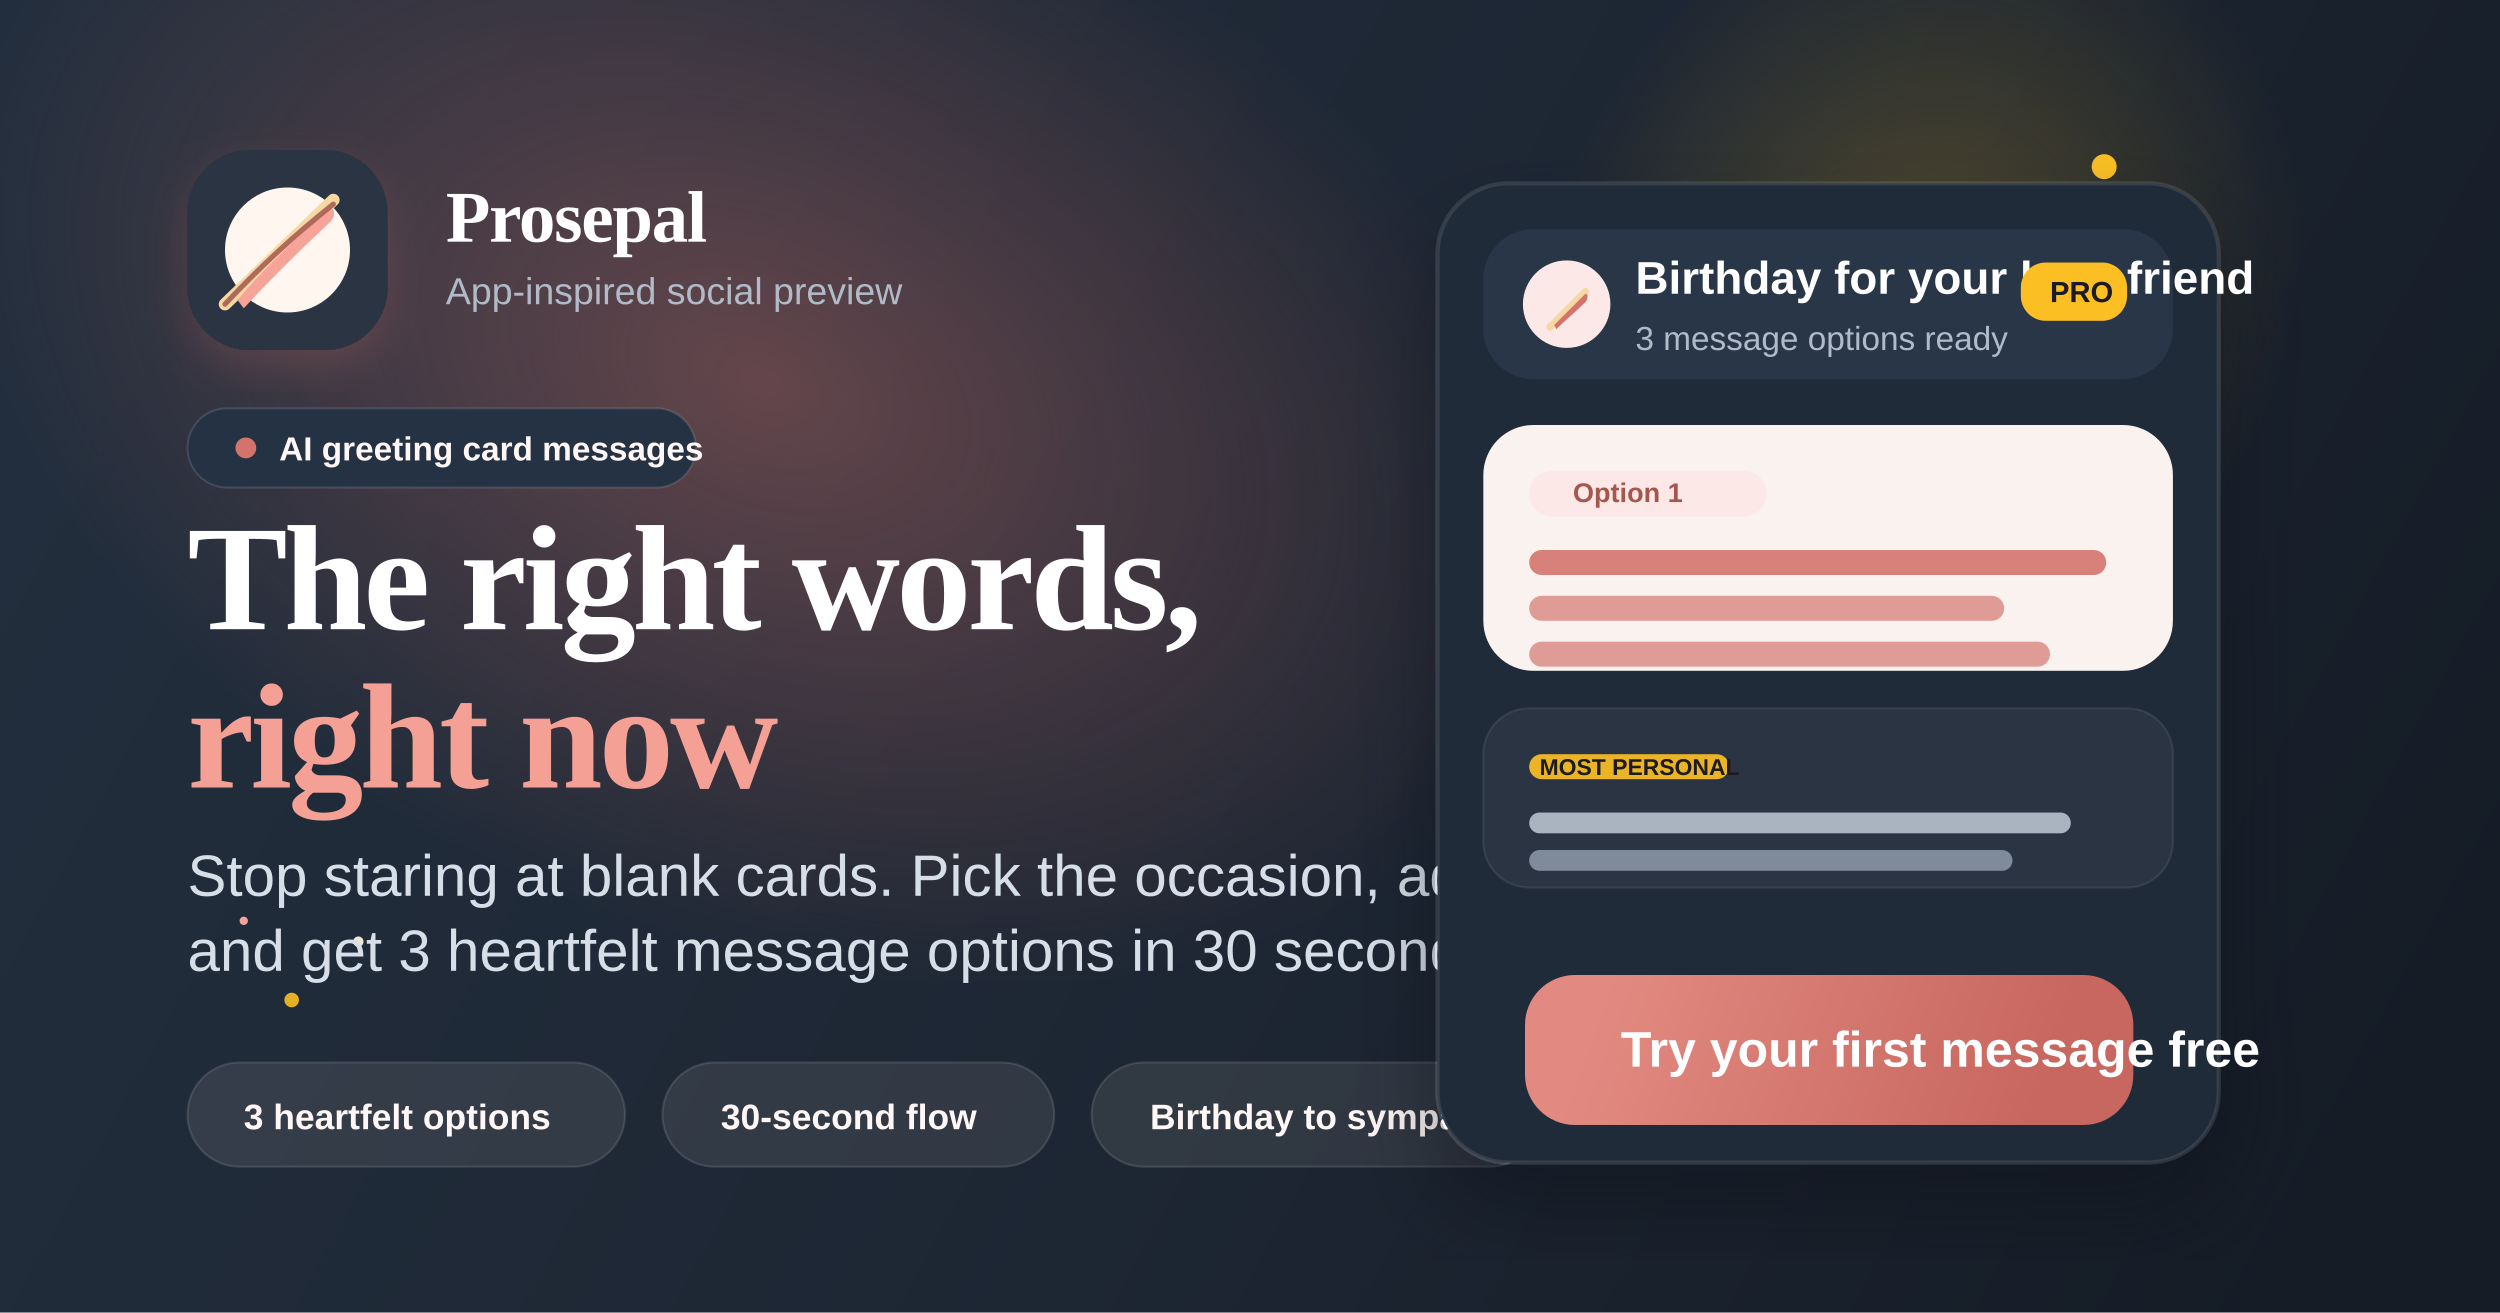
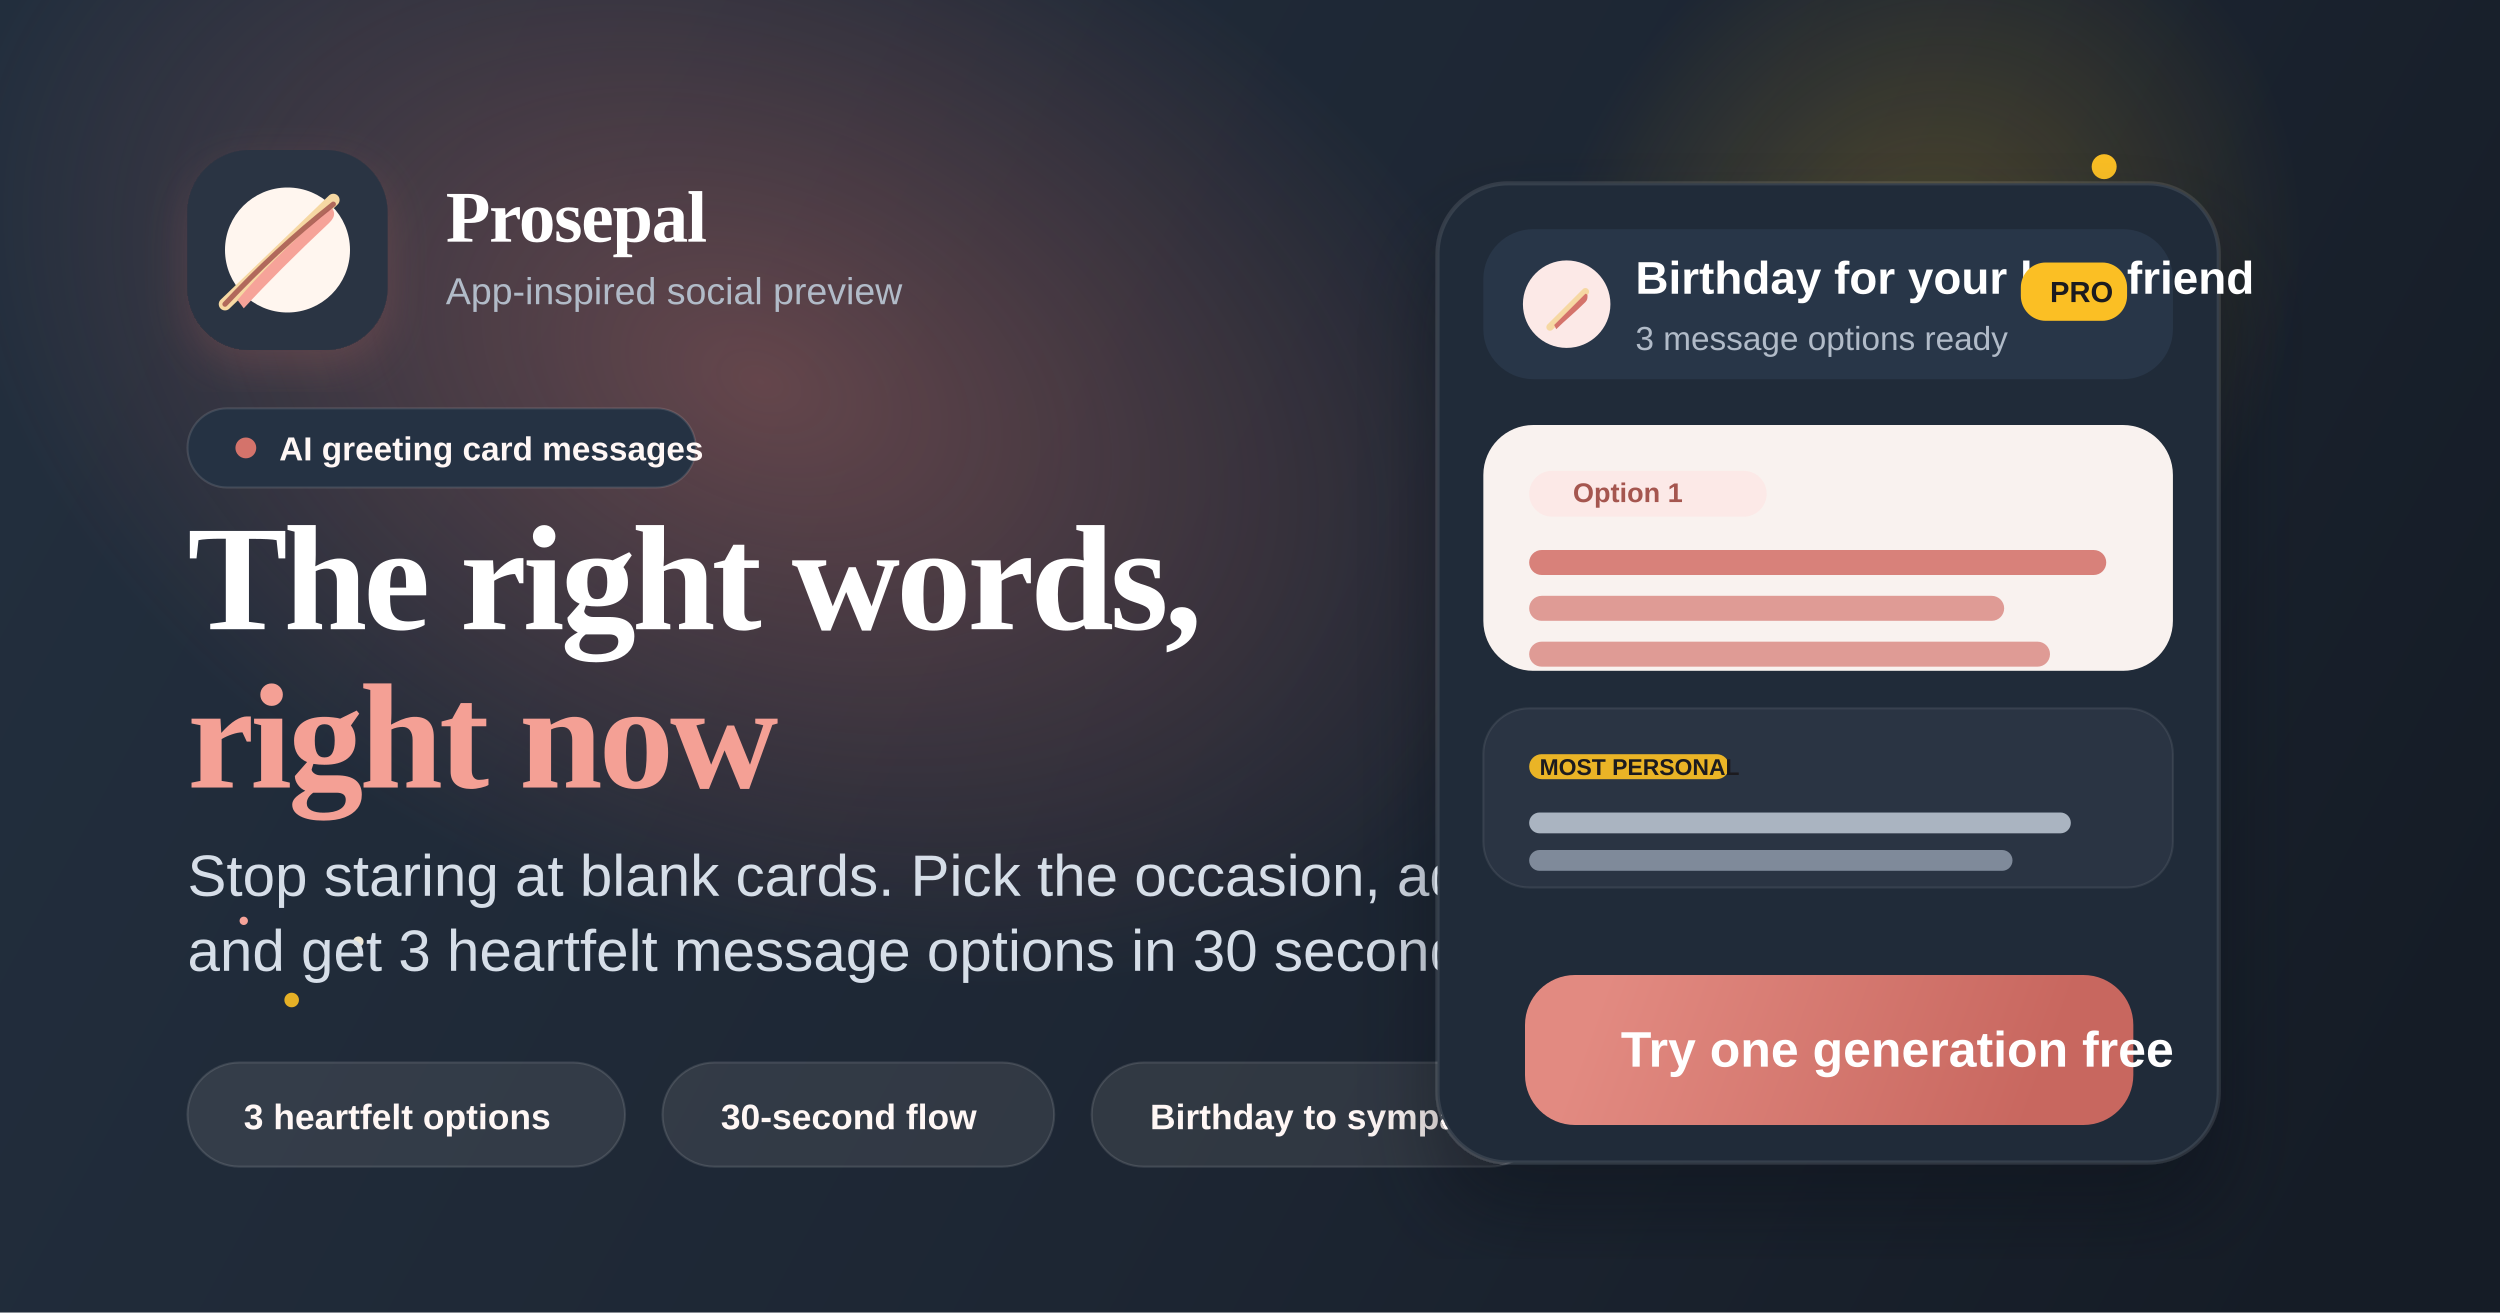
<svg xmlns="http://www.w3.org/2000/svg" width="1200" height="630" viewBox="0 0 1200 630" fill="none">
  <defs>
    <linearGradient id="bgGradient" x1="96" y1="48" x2="1110" y2="602" gradientUnits="userSpaceOnUse">
      <stop offset="0" stop-color="#222E3D" />
      <stop offset="0.55" stop-color="#1D2633" />
      <stop offset="1" stop-color="#151C26" />
    </linearGradient>
    <radialGradient id="coralGlow" cx="0" cy="0" r="1" gradientUnits="userSpaceOnUse" gradientTransform="translate(366 184) rotate(22.8) scale(402 266)">
      <stop stop-color="#D4736B" stop-opacity="0.38" />
      <stop offset="1" stop-color="#D4736B" stop-opacity="0" />
    </radialGradient>
    <radialGradient id="goldGlow" cx="0" cy="0" r="1" gradientUnits="userSpaceOnUse" gradientTransform="translate(921 138) rotate(120.2) scale(203 176)">
      <stop stop-color="#FBBF24" stop-opacity="0.24" />
      <stop offset="1" stop-color="#FBBF24" stop-opacity="0" />
    </radialGradient>
    <linearGradient id="coralGradient" x1="174" y1="148" x2="552" y2="425" gradientUnits="userSpaceOnUse">
      <stop stop-color="#F6A399" />
      <stop offset="1" stop-color="#D4736B" />
    </linearGradient>
    <linearGradient id="buttonGradient" x1="756" y1="511" x2="956" y2="584" gradientUnits="userSpaceOnUse">
      <stop stop-color="#E28A81" />
      <stop offset="1" stop-color="#C8675F" />
    </linearGradient>
    <filter id="panelShadow" x="650" y="64" width="455" height="540" filterUnits="userSpaceOnUse" color-interpolation-filters="sRGB">
      <feFlood flood-opacity="0" result="BackgroundImageFix" />
      <feColorMatrix in="SourceAlpha" type="matrix" values="0 0 0 0 0 0 0 0 0 0 0 0 0 0 0 0 0 0 127 0" result="hardAlpha" />
      <feOffset dy="24" />
      <feGaussianBlur stdDeviation="20" />
      <feComposite in2="hardAlpha" operator="out" />
      <feColorMatrix type="matrix" values="0 0 0 0 0.039 0 0 0 0 0.059 0 0 0 0 0.09 0 0 0 0.42 0" />
      <feBlend mode="normal" in2="BackgroundImageFix" result="effect1_dropShadow_og" />
      <feBlend mode="normal" in="SourceGraphic" in2="effect1_dropShadow_og" result="shape" />
    </filter>
    <filter id="softShadow" x="70" y="52" width="136" height="136" filterUnits="userSpaceOnUse" color-interpolation-filters="sRGB">
      <feFlood flood-opacity="0" result="BackgroundImageFix" />
      <feColorMatrix in="SourceAlpha" type="matrix" values="0 0 0 0 0 0 0 0 0 0 0 0 0 0 0 0 0 0 127 0" result="hardAlpha" />
      <feOffset dy="8" />
      <feGaussianBlur stdDeviation="10" />
      <feComposite in2="hardAlpha" operator="out" />
      <feColorMatrix type="matrix" values="0 0 0 0 0.831 0 0 0 0 0.451 0 0 0 0 0.42 0 0 0 0.2 0" />
      <feBlend mode="normal" in2="BackgroundImageFix" result="effect1_dropShadow_og" />
      <feBlend mode="normal" in="SourceGraphic" in2="effect1_dropShadow_og" result="shape" />
    </filter>
  </defs>
  <rect width="1200" height="630" rx="0" fill="url(#bgGradient)" />
  <rect width="1200" height="630" fill="url(#coralGlow)" />
  <rect width="1200" height="630" fill="url(#goldGlow)" />
  <circle cx="1010" cy="80" r="6" fill="#FBBF24" />
  <circle cx="1030" cy="110" r="3" fill="#FFF7E2" fill-opacity="0.92" />
  <circle cx="962" cy="124" r="2.5" fill="#F6A399" />
  <circle cx="140" cy="480" r="3.5" fill="#FBBF24" fill-opacity="0.9" />
  <circle cx="172" cy="452" r="2.5" fill="#FFF7E2" fill-opacity="0.92" />
  <circle cx="117" cy="442" r="2" fill="#F6A399" />
  <g filter="url(#softShadow)">
    <rect x="90" y="72" width="96" height="96" rx="30" fill="#2A3443" />
    <circle cx="138" cy="120" r="30" fill="#FFF6EF" />
    <path d="M108 146L160 96" stroke="#F6D8A3" stroke-width="6" stroke-linecap="round" />
    <path d="M114 144C124 132 139 117 157 101C158 100 160 100 160 101C161 103 160 105 158 107C142 122 128 136 117 148L114 144Z" fill="url(#coralGradient)" />
    <path d="M108 146C124 129 141 113 160 98" stroke="#A5564F" stroke-width="2.5" stroke-linecap="round" stroke-opacity="0.85" />
  </g>
  <text x="214" y="116" fill="#FFFFFF" font-family="Georgia, 'Times New Roman', serif" font-size="35" font-weight="700" letter-spacing="-0.6">Prosepal</text>
  <text x="214" y="146" fill="#B1BBC8" font-family="'Helvetica Neue', Arial, sans-serif" font-size="18" font-weight="500">App-inspired social preview</text>
  <rect x="90" y="196" width="244" height="38" rx="19" fill="#253243" stroke="#FFFFFF" stroke-opacity="0.12" />
  <circle cx="118" cy="215" r="5" fill="#D4736B" />
  <text x="134" y="221" fill="#FFF7F5" font-family="'Helvetica Neue', Arial, sans-serif" font-size="16" font-weight="600">AI greeting card messages</text>
  <text x="90" y="302" fill="#FFFFFF" font-family="Georgia, 'Times New Roman', serif" font-size="72" font-weight="700" letter-spacing="-1.8">The right words,</text>
  <text x="90" y="378" fill="#F4A095" font-family="Georgia, 'Times New Roman', serif" font-size="72" font-weight="700" letter-spacing="-1.8">right now</text>
  <text x="90" y="430" fill="#D6DEE8" font-family="'Helvetica Neue', Arial, sans-serif" font-size="28" font-weight="500">Stop staring at blank cards. Pick the occasion, add a personal touch,</text>
  <text x="90" y="466" fill="#D6DEE8" font-family="'Helvetica Neue', Arial, sans-serif" font-size="28" font-weight="500">and get 3 heartfelt message options in 30 seconds.</text>
  <rect x="90" y="510" width="210" height="50" rx="25" fill="#FFF4EB" fill-opacity="0.09" stroke="#FFFFFF" stroke-opacity="0.12" />
  <text x="117" y="542" fill="#FFF7F5" font-family="'Helvetica Neue', Arial, sans-serif" font-size="17" font-weight="600">3 heartfelt options</text>
  <rect x="318" y="510" width="188" height="50" rx="25" fill="#FFF4EB" fill-opacity="0.09" stroke="#FFFFFF" stroke-opacity="0.12" />
  <text x="346" y="542" fill="#FFF7F5" font-family="'Helvetica Neue', Arial, sans-serif" font-size="17" font-weight="600">30-second flow</text>
  <rect x="524" y="510" width="216" height="50" rx="25" fill="#FFF4EB" fill-opacity="0.09" stroke="#FFFFFF" stroke-opacity="0.12" />
  <text x="552" y="542" fill="#FFF7F5" font-family="'Helvetica Neue', Arial, sans-serif" font-size="17" font-weight="600">Birthday to sympathy</text>
  <g filter="url(#panelShadow)">
    <rect x="690" y="88" width="375" height="470" rx="34" fill="#202B39" stroke="#FFFFFF" stroke-opacity="0.1" stroke-width="2" />
    <rect x="712" y="110" width="331" height="72" rx="24" fill="#283648" />
    <circle cx="752" cy="146" r="21" fill="#FCE9E7" />
    <path d="M744 157L761 140" stroke="#F6D8A3" stroke-width="3.5" stroke-linecap="round" />
    <path d="M746 156C750 152 755 147 761 141C761 141 762 141 762 142C762 143 762 144 761 145C756 150 751 154 747 158L746 156Z" fill="#D4736B" />
    <text x="785" y="141" fill="#FFFFFF" font-family="'Helvetica Neue', Arial, sans-serif" font-size="22" font-weight="700">Birthday for your best friend</text>
    <text x="785" y="168" fill="#B1BBC8" font-family="'Helvetica Neue', Arial, sans-serif" font-size="16" font-weight="500">3 message options ready</text>
    <rect x="970" y="126" width="51" height="28" rx="12" fill="#FBBF24" />
    <text x="984" y="145" fill="#1C1B1F" font-family="'Helvetica Neue', Arial, sans-serif" font-size="14" font-weight="800">PRO</text>
    <rect x="712" y="204" width="331" height="118" rx="24" fill="#FFF8F4" fill-opacity="0.97" />
    <rect x="734" y="226" width="114" height="22" rx="11" fill="#FCE9E7" />
    <text x="755" y="241" fill="#A5564F" font-family="'Helvetica Neue', Arial, sans-serif" font-size="13" font-weight="700">Option 1</text>
    <rect x="734" y="264" width="277" height="12" rx="6" fill="#D4736B" fill-opacity="0.88" />
    <rect x="734" y="286" width="228" height="12" rx="6" fill="#D4736B" fill-opacity="0.68" />
    <rect x="734" y="308" width="250" height="12" rx="6" fill="#D4736B" fill-opacity="0.68" />
    <rect x="712" y="340" width="331" height="86" rx="22" fill="#2A3443" stroke="#FFFFFF" stroke-opacity="0.08" />
    <rect x="734" y="362" width="96" height="12" rx="6" fill="#FBBF24" fill-opacity="0.92" />
    <text x="739" y="372" fill="#1C1B1F" font-family="'Helvetica Neue', Arial, sans-serif" font-size="11" font-weight="800">MOST PERSONAL</text>
    <rect x="734" y="390" width="260" height="10" rx="5" fill="#B1BBC8" fill-opacity="0.95" />
    <rect x="734" y="408" width="232" height="10" rx="5" fill="#8B96A6" fill-opacity="0.88" />
    <rect x="732" y="468" width="292" height="72" rx="24" fill="url(#buttonGradient)" />
-     <text x="778" y="512" fill="#FFFFFF" font-family="'Helvetica Neue', Arial, sans-serif" font-size="24" font-weight="700">Try your first message free</text>
+     <text x="778" y="512" fill="#FFFFFF" font-family="'Helvetica Neue', Arial, sans-serif" font-size="24" font-weight="700">Try one generation free</text>
  </g>
</svg>
